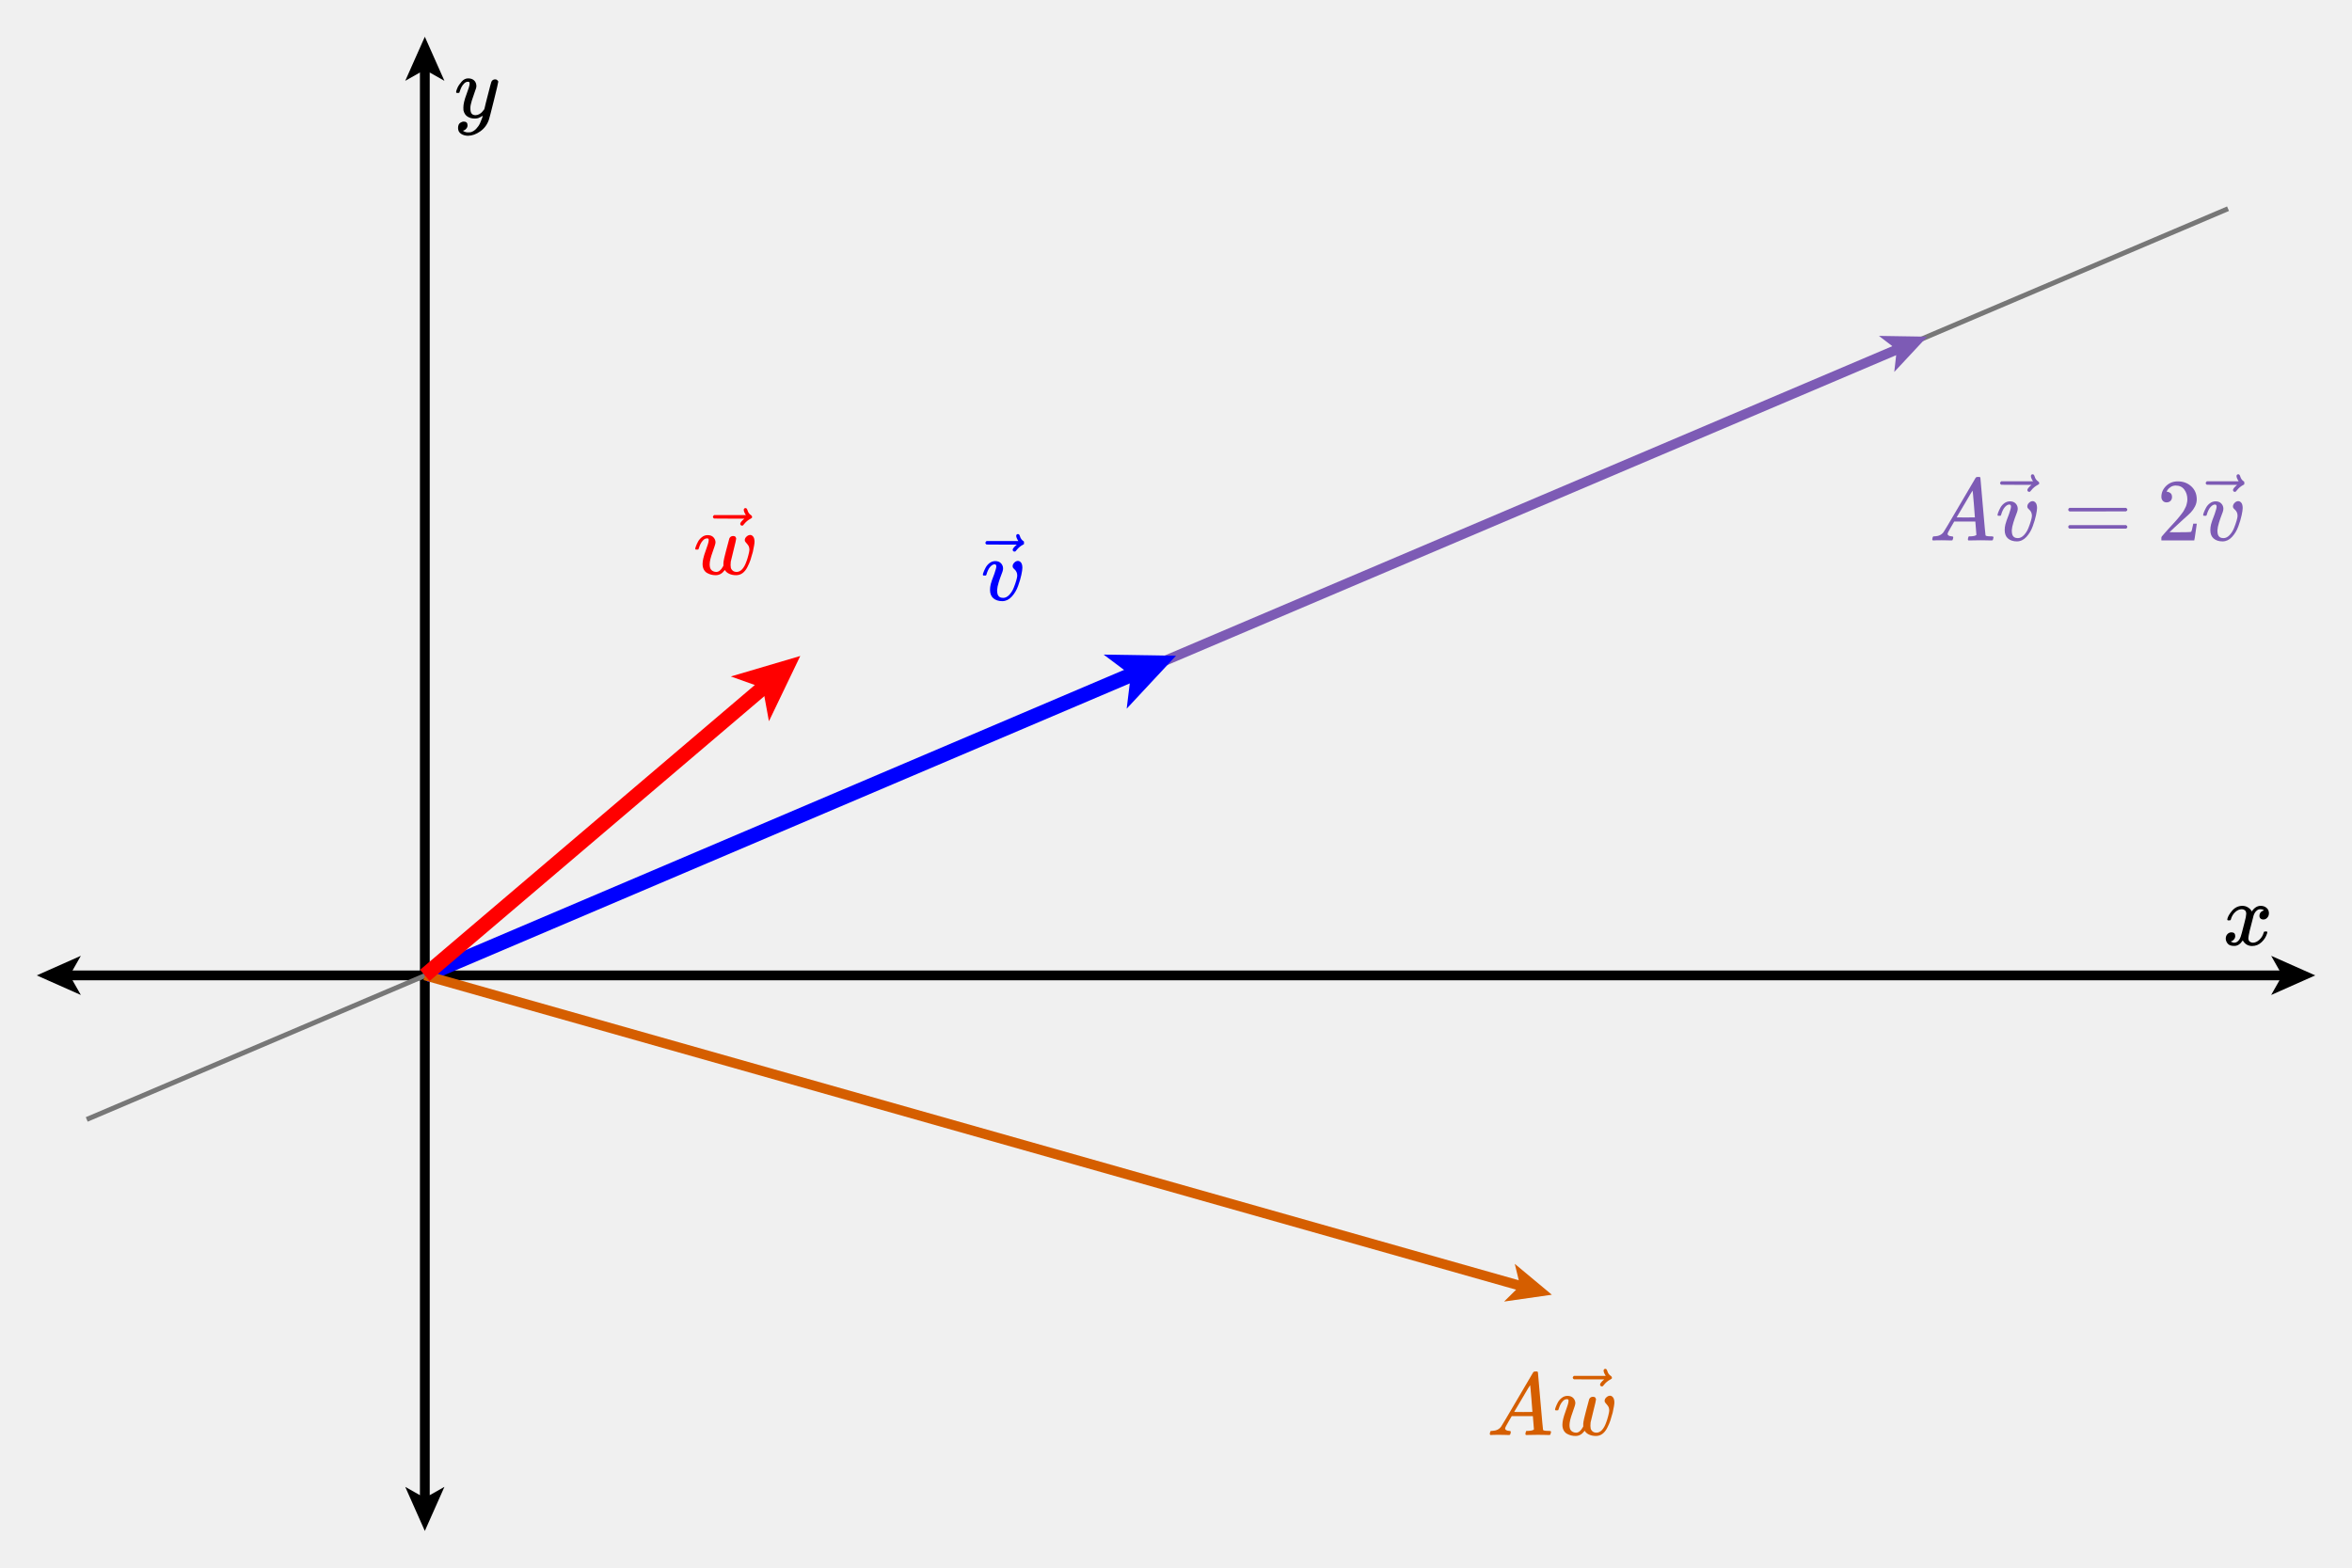
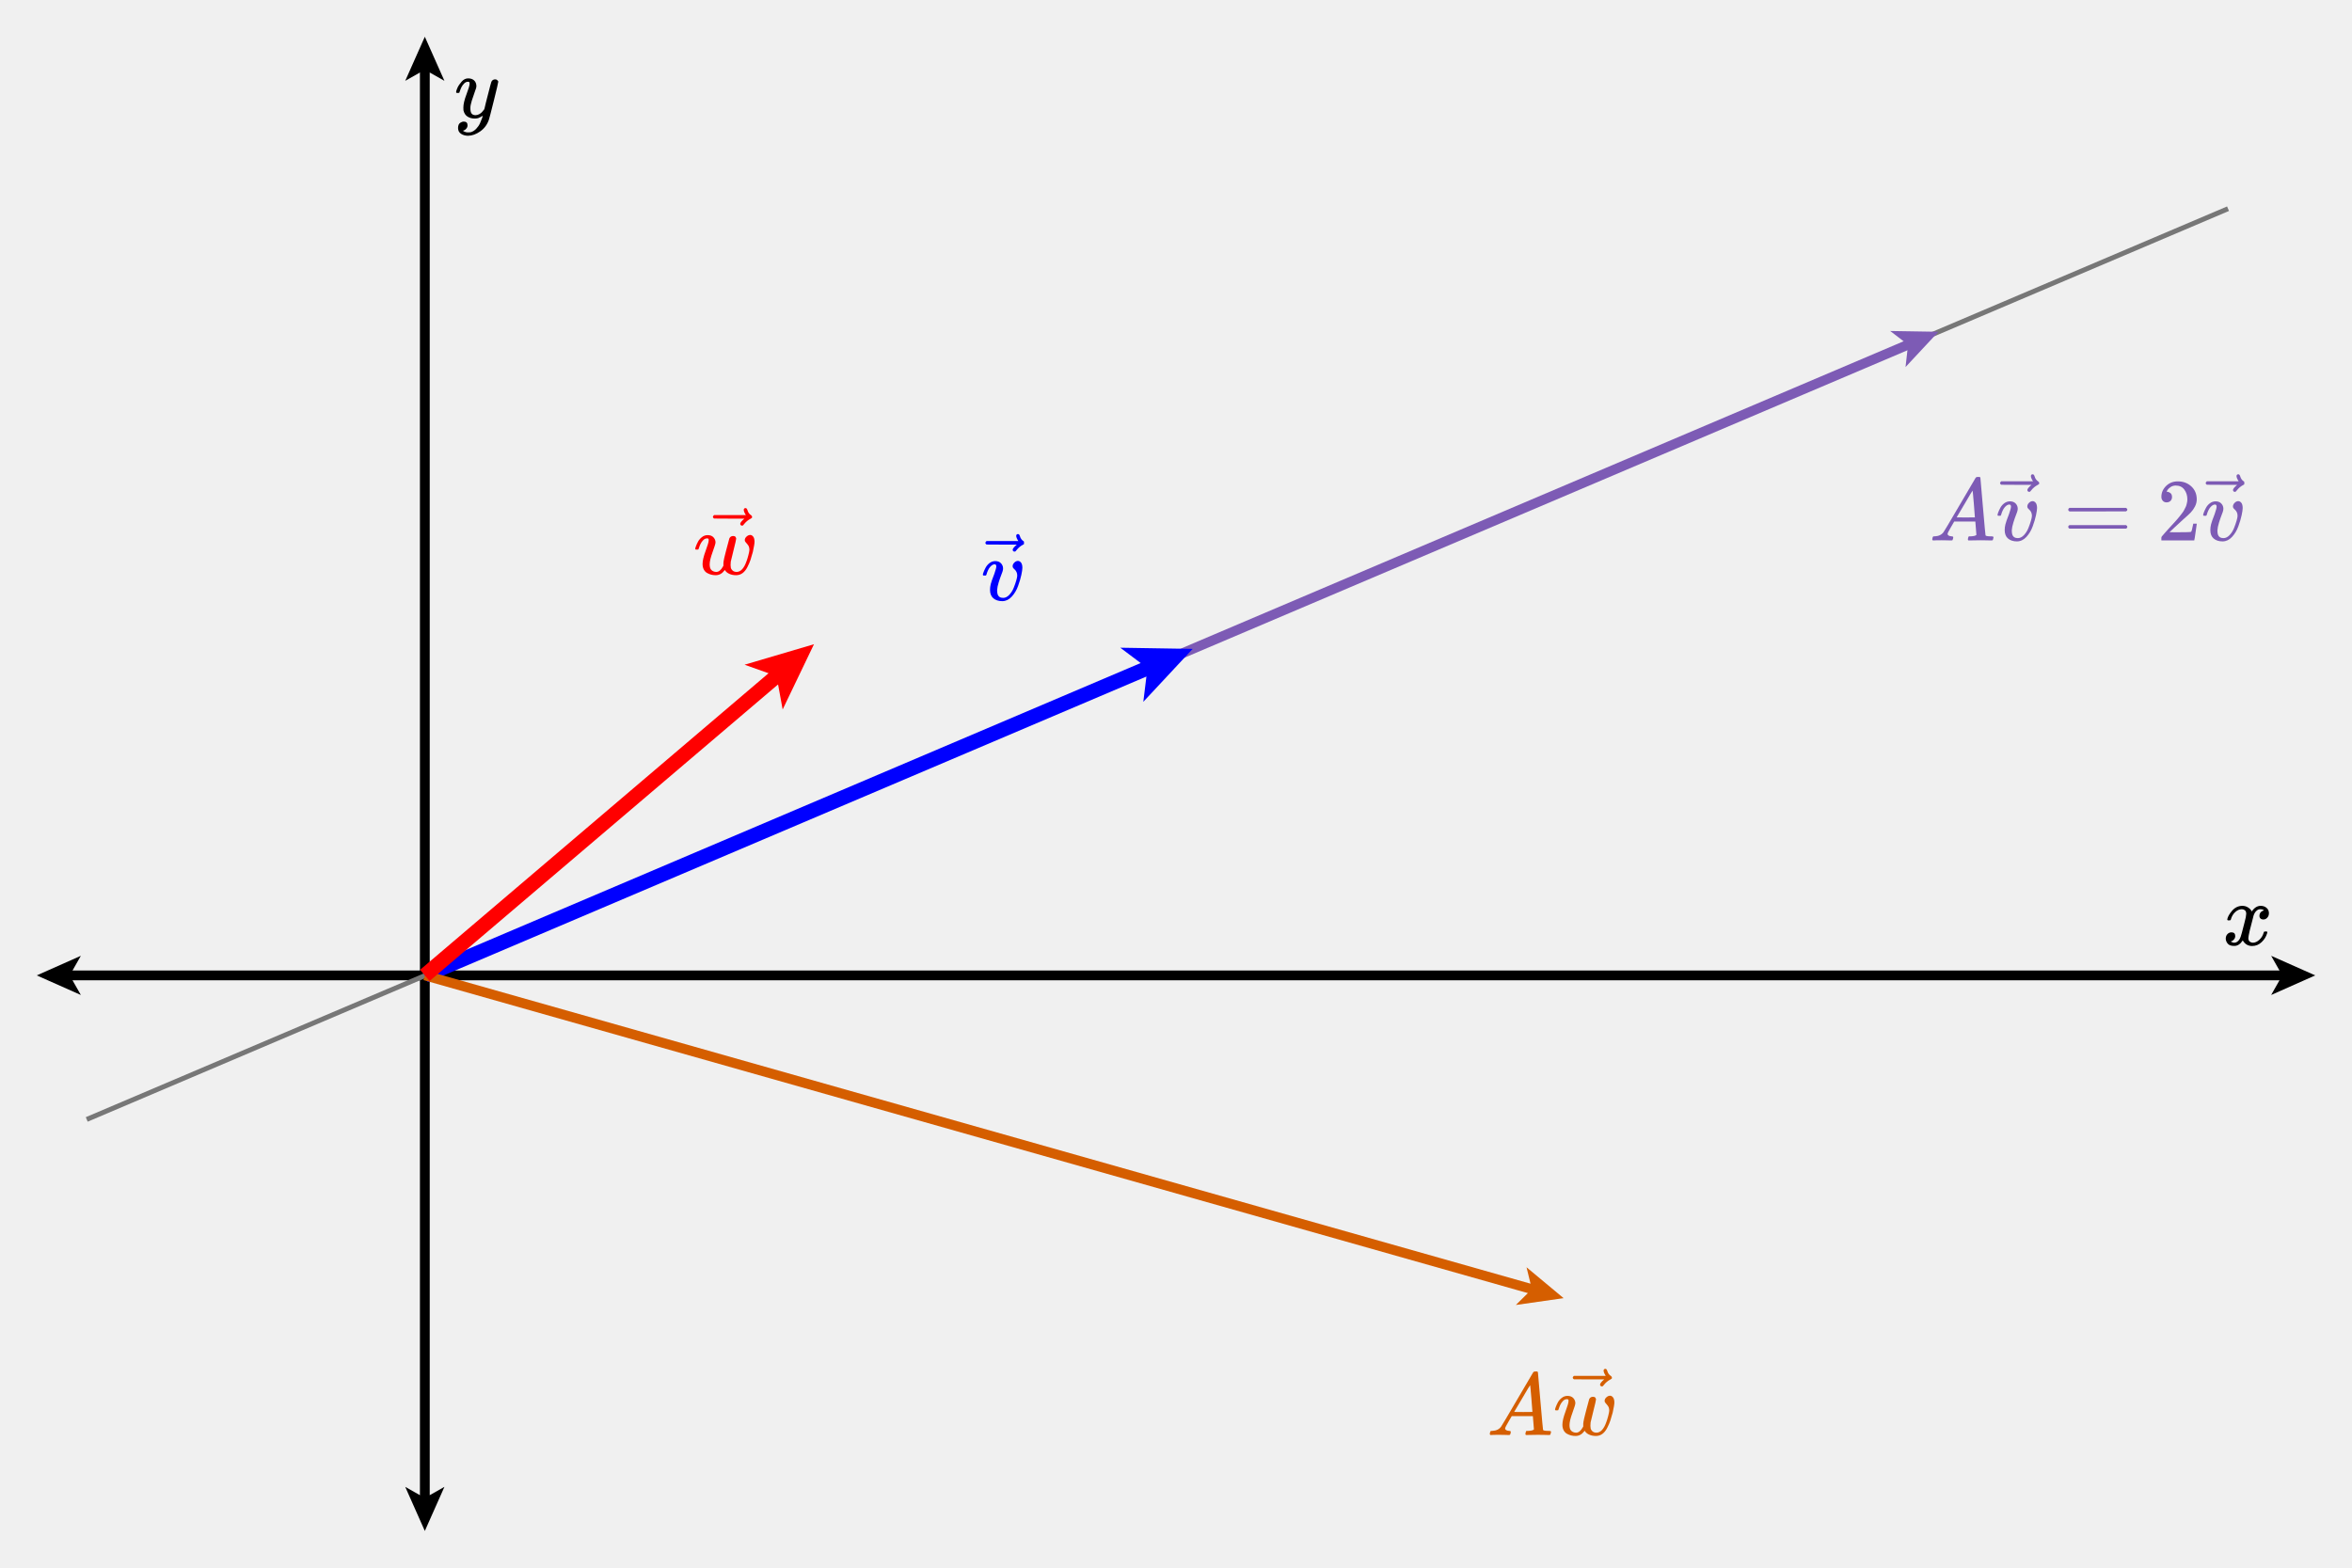
<svg xmlns="http://www.w3.org/2000/svg" xmlns:xlink="http://www.w3.org/1999/xlink" id="pf-eigenvector-direction-figure" width="480" height="320" viewBox="0 0 480 320">
  <defs>
-     <clipPath id="pf-eigenvector-direction-__clipPath-0">
+     <clipPath id="pf-eigenvector-direction-clipPath-0">
      <rect x="10.0" y="10.0" width="460.0" height="300.0" />
    </clipPath>
-     <clipPath id="pf-eigenvector-direction-__clipPath-1">
+     <clipPath id="pf-eigenvector-direction-clipPath-1">
      <rect x="10.0" y="10.0" width="460.0" height="300.0" />
    </clipPath>
    <marker id="pf-eigenvector-direction-arrow-head-end-2_None_24_60-black" markerWidth="9.0" markerHeight="8.0" markerUnits="userSpaceOnUse" orient="auto-start-reverse" refX="6.5" refY="4.0">
      <path d="M 9.0 4.0L 0.0 8.0L 1.7 5.0L 1.7 3.0L 0.0 0.0Z" fill="black" stroke="none" />
    </marker>
    <marker id="pf-eigenvector-direction-arrow-head-end-2_None_24_60-black-outline" markerWidth="13.0" markerHeight="12.0" markerUnits="userSpaceOnUse" orient="auto-start-reverse" refX="8.5" refY="6.0">
      <path d="M 11.8 7.8 L 2.8 11.8 A 2 2 0 0 1 0.0 10.0 L 0.0 2.0 A 2 2 0 0 1 2.8 0.2 L 11.8 4.2 A 2 2 0 0 1 11.8 7.8 Z" fill="white" stroke="none" />
    </marker>
    <marker id="pf-eigenvector-direction-arrow-head-end-2_None_24_60-h7d5bb5" markerWidth="9.0" markerHeight="8.0" markerUnits="userSpaceOnUse" orient="auto-start-reverse" refX="6.5" refY="4.0">
      <path d="M 9.0 4.0L 0.0 8.0L 1.7 5.0L 1.7 3.0L 0.0 0.0Z" fill="#7d5bb5" stroke="none" />
    </marker>
    <marker id="pf-eigenvector-direction-arrow-head-end-2_None_24_60-h7d5bb5-outline" markerWidth="13.0" markerHeight="12.0" markerUnits="userSpaceOnUse" orient="auto-start-reverse" refX="8.5" refY="6.0">
      <path d="M 11.8 7.8 L 2.8 11.8 A 2 2 0 0 1 0.0 10.0 L 0.0 2.0 A 2 2 0 0 1 2.8 0.2 L 11.8 4.2 A 2 2 0 0 1 11.8 7.8 Z" fill="white" stroke="none" />
    </marker>
    <marker id="pf-eigenvector-direction-arrow-head-end-3_None_24_60-blue" markerWidth="13.5" markerHeight="12.0" markerUnits="userSpaceOnUse" orient="auto-start-reverse" refX="9.8" refY="6.0">
      <path d="M 13.5 6.0L 0.0 12.0L 2.6 7.5L 2.6 4.5L 0.0 0.0Z" fill="blue" stroke="none" />
    </marker>
    <marker id="pf-eigenvector-direction-arrow-head-end-3_None_24_60-blue-outline" markerWidth="17.5" markerHeight="16.0" markerUnits="userSpaceOnUse" orient="auto-start-reverse" refX="11.8" refY="8.0">
      <path d="M 16.3 9.8 L 2.8 15.8 A 2 2 0 0 1 0.0 14.0 L 0.0 2.0 A 2 2 0 0 1 2.8 0.2 L 16.3 6.2 A 2 2 0 0 1 16.3 9.8 Z" fill="white" stroke="none" />
    </marker>
    <marker id="pf-eigenvector-direction-arrow-head-end-2_None_24_60-hd55e00" markerWidth="9.0" markerHeight="8.0" markerUnits="userSpaceOnUse" orient="auto-start-reverse" refX="6.5" refY="4.0">
      <path d="M 9.0 4.0L 0.0 8.0L 1.7 5.0L 1.7 3.0L 0.0 0.0Z" fill="#d55e00" stroke="none" />
    </marker>
    <marker id="pf-eigenvector-direction-arrow-head-end-2_None_24_60-hd55e00-outline" markerWidth="13.0" markerHeight="12.0" markerUnits="userSpaceOnUse" orient="auto-start-reverse" refX="8.5" refY="6.0">
      <path d="M 11.8 7.8 L 2.8 11.8 A 2 2 0 0 1 0.0 10.0 L 0.0 2.0 A 2 2 0 0 1 2.8 0.2 L 11.8 4.2 A 2 2 0 0 1 11.8 7.8 Z" fill="white" stroke="none" />
    </marker>
    <marker id="pf-eigenvector-direction-arrow-head-end-3_None_24_60-red" markerWidth="13.5" markerHeight="12.0" markerUnits="userSpaceOnUse" orient="auto-start-reverse" refX="9.8" refY="6.0">
      <path d="M 13.5 6.0L 0.0 12.0L 2.6 7.5L 2.6 4.5L 0.0 0.0Z" fill="red" stroke="none" />
    </marker>
    <marker id="pf-eigenvector-direction-arrow-head-end-3_None_24_60-red-outline" markerWidth="17.5" markerHeight="16.0" markerUnits="userSpaceOnUse" orient="auto-start-reverse" refX="11.8" refY="8.0">
      <path d="M 16.3 9.8 L 2.8 15.8 A 2 2 0 0 1 0.0 14.0 L 0.0 2.0 A 2 2 0 0 1 2.8 0.2 L 16.3 6.2 A 2 2 0 0 1 16.3 9.8 Z" fill="white" stroke="none" />
    </marker>
  </defs>
  <g id="pf-eigenvector-direction-axes" stroke="black" stroke-width="2">
-     <line id="pf-eigenvector-direction-__line-0" x1="10.0" y1="199.1" x2="470.0" y2="199.1" stroke="black" stroke-width="2" marker-end="url(#pf-eigenvector-direction-arrow-head-end-2_None_24_60-black)" marker-start="url(#pf-eigenvector-direction-arrow-head-end-2_None_24_60-black)" />
-     <line id="pf-eigenvector-direction-__line-1" x1="86.7" y1="310.0" x2="86.7" y2="10.0" stroke="black" stroke-width="2" marker-end="url(#pf-eigenvector-direction-arrow-head-end-2_None_24_60-black)" marker-start="url(#pf-eigenvector-direction-arrow-head-end-2_None_24_60-black)" />
-   </g>
-   <g id="pf-eigenvector-direction-__label-0" transform="translate(464.0,193.1) translate(-10.4,-8.2)">
-     <g id="pf-eigenvector-direction-__g-0">
+     <line id="pf-eigenvector-direction-line-0" x1="10.0" y1="199.1" x2="470.0" y2="199.1" stroke="black" stroke-width="2" marker-end="url(#pf-eigenvector-direction-arrow-head-end-2_None_24_60-black)" marker-start="url(#pf-eigenvector-direction-arrow-head-end-2_None_24_60-black)" />
+     <line id="pf-eigenvector-direction-line-1" x1="86.7" y1="310.0" x2="86.7" y2="10.0" stroke="black" stroke-width="2" marker-end="url(#pf-eigenvector-direction-arrow-head-end-2_None_24_60-black)" marker-start="url(#pf-eigenvector-direction-arrow-head-end-2_None_24_60-black)" />
+   </g>
+   <g id="pf-eigenvector-direction-label-0" transform="translate(464.0,193.1) translate(-10.4,-8.2)">
+     <g id="pf-eigenvector-direction-g-0">
      <svg style="vertical-align: -0.200px" width="10.352px" height="8.200px" role="img" focusable="false" viewBox="0 -442 572 453" x="0.0" y="0.0">
        <defs>
          <path id="pf-eigenvector-direction-MJX-2-TEX-I-1D465" d="M52 289Q59 331 106 386T222 442Q257 442 286 424T329 379Q371 442 430 442Q467 442 494 420T522 361Q522 332 508 314T481 292T458 288Q439 288 427 299T415 328Q415 374 465 391Q454 404 425 404Q412 404 406 402Q368 386 350 336Q290 115 290 78Q290 50 306 38T341 26Q378 26 414 59T463 140Q466 150 469 151T485 153H489Q504 153 504 145Q504 144 502 134Q486 77 440 33T333 -11Q263 -11 227 52Q186 -10 133 -10H127Q78 -10 57 16T35 71Q35 103 54 123T99 143Q142 143 142 101Q142 81 130 66T107 46T94 41L91 40Q91 39 97 36T113 29T132 26Q168 26 194 71Q203 87 217 139T245 247T261 313Q266 340 266 352Q266 380 251 392T217 404Q177 404 142 372T93 290Q91 281 88 280T72 278H58Q52 284 52 289Z" />
        </defs>
        <g stroke="currentColor" fill="currentColor" stroke-width="0" transform="scale(1,-1)">
          <g data-mml-node="math">
            <g data-mml-node="mi" data-semantic-type="identifier" data-semantic-role="latinletter" data-semantic-font="italic" data-semantic-annotation="clearspeak:simple" data-semantic-id="0" data-semantic-speech="x">
              <use data-c="1D465" xlink:href="#pf-eigenvector-direction-MJX-2-TEX-I-1D465" />
            </g>
          </g>
        </g>
      </svg>
    </g>
  </g>
-   <g id="pf-eigenvector-direction-__label-1" transform="translate(92.7,16.0) translate(0.0,-0.0)">
-     <g id="pf-eigenvector-direction-__g-1">
+   <g id="pf-eigenvector-direction-label-1" transform="translate(92.7,16.0) translate(0.0,-0.0)">
+     <g id="pf-eigenvector-direction-g-1">
      <svg style="vertical-align: -3.712px" width="8.872px" height="11.712px" role="img" focusable="false" viewBox="0 -442 490 647" x="0.0" y="0.0">
        <defs>
          <path id="pf-eigenvector-direction-MJX-3-TEX-I-1D466" d="M21 287Q21 301 36 335T84 406T158 442Q199 442 224 419T250 355Q248 336 247 334Q247 331 231 288T198 191T182 105Q182 62 196 45T238 27Q261 27 281 38T312 61T339 94Q339 95 344 114T358 173T377 247Q415 397 419 404Q432 431 462 431Q475 431 483 424T494 412T496 403Q496 390 447 193T391 -23Q363 -106 294 -155T156 -205Q111 -205 77 -183T43 -117Q43 -95 50 -80T69 -58T89 -48T106 -45Q150 -45 150 -87Q150 -107 138 -122T115 -142T102 -147L99 -148Q101 -153 118 -160T152 -167H160Q177 -167 186 -165Q219 -156 247 -127T290 -65T313 -9T321 21L315 17Q309 13 296 6T270 -6Q250 -11 231 -11Q185 -11 150 11T104 82Q103 89 103 113Q103 170 138 262T173 379Q173 380 173 381Q173 390 173 393T169 400T158 404H154Q131 404 112 385T82 344T65 302T57 280Q55 278 41 278H27Q21 284 21 287Z" />
        </defs>
        <g stroke="currentColor" fill="currentColor" stroke-width="0" transform="scale(1,-1)">
          <g data-mml-node="math">
            <g data-mml-node="mi" data-semantic-type="identifier" data-semantic-role="latinletter" data-semantic-font="italic" data-semantic-annotation="clearspeak:simple" data-semantic-id="0" data-semantic-speech="y">
              <use data-c="1D466" xlink:href="#pf-eigenvector-direction-MJX-3-TEX-I-1D466" />
            </g>
          </g>
        </g>
      </svg>
    </g>
  </g>
-   <line id="pf-eigenvector-direction-__line-2" x1="17.7" y1="228.5" x2="454.7" y2="42.6" stroke="#777" stroke-width="1" fill="none" />
-   <line id="pf-eigenvector-direction-__line-3" x1="86.7" y1="199.1" x2="391.0" y2="69.7" stroke="#7d5bb5" stroke-width="2" fill="none" marker-end="url(#pf-eigenvector-direction-arrow-head-end-2_None_24_60-h7d5bb5)" />
-   <line id="pf-eigenvector-direction-__line-4" x1="86.7" y1="199.1" x2="236.6" y2="135.3" stroke="blue" stroke-width="3" fill="none" marker-end="url(#pf-eigenvector-direction-arrow-head-end-3_None_24_60-blue)" />
-   <line id="pf-eigenvector-direction-__line-5" x1="86.7" y1="199.1" x2="314.3" y2="263.6" stroke="#d55e00" stroke-width="2" fill="none" marker-end="url(#pf-eigenvector-direction-arrow-head-end-2_None_24_60-hd55e00)" />
-   <line id="pf-eigenvector-direction-__line-6" x1="86.7" y1="199.1" x2="160.5" y2="136.3" stroke="red" stroke-width="3" fill="none" marker-end="url(#pf-eigenvector-direction-arrow-head-end-3_None_24_60-red)" />
-   <g id="pf-eigenvector-direction-__label-2" transform="translate(209.0,122.7) translate(-8.8,-15.5)">
-     <g id="pf-eigenvector-direction-__g-2">
+   <line id="pf-eigenvector-direction-line-2" x1="17.7" y1="228.5" x2="454.7" y2="42.6" stroke="#777" stroke-width="1" fill="none" />
+   <line id="pf-eigenvector-direction-line-3" x1="86.7" y1="199.1" x2="393.3" y2="68.7" stroke="#7d5bb5" stroke-width="2" fill="none" marker-end="url(#pf-eigenvector-direction-arrow-head-end-2_None_24_60-h7d5bb5)" />
+   <line id="pf-eigenvector-direction-line-4" x1="86.7" y1="199.1" x2="240.0" y2="133.9" stroke="blue" stroke-width="3" fill="none" marker-end="url(#pf-eigenvector-direction-arrow-head-end-3_None_24_60-blue)" />
+   <line id="pf-eigenvector-direction-line-5" x1="86.7" y1="199.1" x2="316.7" y2="264.3" stroke="#d55e00" stroke-width="2" fill="none" marker-end="url(#pf-eigenvector-direction-arrow-head-end-2_None_24_60-hd55e00)" />
+   <line id="pf-eigenvector-direction-line-6" x1="86.7" y1="199.1" x2="163.3" y2="133.9" stroke="red" stroke-width="3" fill="none" marker-end="url(#pf-eigenvector-direction-arrow-head-end-3_None_24_60-red)" />
+   <g id="pf-eigenvector-direction-label-2" transform="translate(209.0,122.7) translate(-8.8,-15.5)">
+     <g id="pf-eigenvector-direction-g-2">
      <svg style="vertical-align: -0.200px; color:blue" width="8.776px" height="15.512px" role="img" focusable="false" viewBox="0 -846 485 857" x="0.0" y="0.0">
        <defs>
          <path id="pf-eigenvector-direction-MJX-4-TEX-I-1D463" d="M173 380Q173 405 154 405Q130 405 104 376T61 287Q60 286 59 284T58 281T56 279T53 278T49 278T41 278H27Q21 284 21 287Q21 294 29 316T53 368T97 419T160 441Q202 441 225 417T249 361Q249 344 246 335Q246 329 231 291T200 202T182 113Q182 86 187 69Q200 26 250 26Q287 26 319 60T369 139T398 222T409 277Q409 300 401 317T383 343T365 361T357 383Q357 405 376 424T417 443Q436 443 451 425T467 367Q467 340 455 284T418 159T347 40T241 -11Q177 -11 139 22Q102 54 102 117Q102 148 110 181T151 298Q173 362 173 380Z" />
          <path id="pf-eigenvector-direction-MJX-4-TEX-N-20D7" d="M377 694Q377 702 382 708T397 714Q404 714 409 709Q414 705 419 690Q429 653 460 633Q471 626 471 615Q471 606 468 603T454 594Q411 572 379 531Q377 529 374 525T369 519T364 517T357 516Q350 516 344 521T337 536Q337 555 384 595H213L42 596Q29 605 29 615Q29 622 42 635H401Q377 673 377 694Z" />
        </defs>
        <g stroke="currentColor" fill="currentColor" stroke-width="0" transform="scale(1,-1)">
          <g data-mml-node="math">
            <g data-mml-node="TeXAtom" data-mjx-texclass="ORD">
              <g data-mml-node="mover" data-semantic-type="overscore" data-semantic-role="latinletter" data-semantic-id="2" data-semantic-children="0,1" data-semantic-attributes="texclass:ORD" data-semantic-speech="ModifyingAbove v With right arrow">
                <g data-mml-node="mi" data-semantic-type="identifier" data-semantic-role="latinletter" data-semantic-font="italic" data-semantic-annotation="clearspeak:simple" data-semantic-id="0" data-semantic-parent="2" data-semantic-speech="v" data-semantic-prefix="Base">
                  <use data-c="1D463" xlink:href="#pf-eigenvector-direction-MJX-4-TEX-I-1D463" />
                </g>
                <g data-mml-node="mo" data-semantic-type="relation" data-semantic-role="overaccent" data-semantic-annotation="accent:arrow" data-semantic-id="1" data-semantic-parent="2" data-semantic-speech="right arrow" data-semantic-prefix="Overscript" transform="translate(270.3,32) translate(-250 0)">
                  <use data-c="20D7" xlink:href="#pf-eigenvector-direction-MJX-4-TEX-N-20D7" />
                </g>
              </g>
            </g>
          </g>
        </g>
      </svg>
    </g>
  </g>
-   <g id="pf-eigenvector-direction-__label-3" transform="translate(393.7,95.0) translate(0.0,-0.0)">
-     <g id="pf-eigenvector-direction-__g-3">
+   <g id="pf-eigenvector-direction-label-3" transform="translate(393.7,95.0) translate(0.0,-0.0)">
+     <g id="pf-eigenvector-direction-g-3">
      <svg style="vertical-align: -1.488px; color:#7d5bb5" width="64.320px" height="16.800px" role="img" focusable="false" viewBox="0 -846 3553.6 928" x="0.0" y="0.0">
        <defs>
          <path id="pf-eigenvector-direction-MJX-5-TEX-I-1D434" d="M208 74Q208 50 254 46Q272 46 272 35Q272 34 270 22Q267 8 264 4T251 0Q249 0 239 0T205 1T141 2Q70 2 50 0H42Q35 7 35 11Q37 38 48 46H62Q132 49 164 96Q170 102 345 401T523 704Q530 716 547 716H555H572Q578 707 578 706L606 383Q634 60 636 57Q641 46 701 46Q726 46 726 36Q726 34 723 22Q720 7 718 4T704 0Q701 0 690 0T651 1T578 2Q484 2 455 0H443Q437 6 437 9T439 27Q443 40 445 43L449 46H469Q523 49 533 63L521 213H283L249 155Q208 86 208 74ZM516 260Q516 271 504 416T490 562L463 519Q447 492 400 412L310 260L413 259Q516 259 516 260Z" />
          <path id="pf-eigenvector-direction-MJX-5-TEX-N-2062" d="" />
          <path id="pf-eigenvector-direction-MJX-5-TEX-I-1D463" d="M173 380Q173 405 154 405Q130 405 104 376T61 287Q60 286 59 284T58 281T56 279T53 278T49 278T41 278H27Q21 284 21 287Q21 294 29 316T53 368T97 419T160 441Q202 441 225 417T249 361Q249 344 246 335Q246 329 231 291T200 202T182 113Q182 86 187 69Q200 26 250 26Q287 26 319 60T369 139T398 222T409 277Q409 300 401 317T383 343T365 361T357 383Q357 405 376 424T417 443Q436 443 451 425T467 367Q467 340 455 284T418 159T347 40T241 -11Q177 -11 139 22Q102 54 102 117Q102 148 110 181T151 298Q173 362 173 380Z" />
          <path id="pf-eigenvector-direction-MJX-5-TEX-N-20D7" d="M377 694Q377 702 382 708T397 714Q404 714 409 709Q414 705 419 690Q429 653 460 633Q471 626 471 615Q471 606 468 603T454 594Q411 572 379 531Q377 529 374 525T369 519T364 517T357 516Q350 516 344 521T337 536Q337 555 384 595H213L42 596Q29 605 29 615Q29 622 42 635H401Q377 673 377 694Z" />
          <path id="pf-eigenvector-direction-MJX-5-TEX-N-3D" d="M56 347Q56 360 70 367H707Q722 359 722 347Q722 336 708 328L390 327H72Q56 332 56 347ZM56 153Q56 168 72 173H708Q722 163 722 153Q722 140 707 133H70Q56 140 56 153Z" />
          <path id="pf-eigenvector-direction-MJX-5-TEX-N-32" d="M109 429Q82 429 66 447T50 491Q50 562 103 614T235 666Q326 666 387 610T449 465Q449 422 429 383T381 315T301 241Q265 210 201 149L142 93L218 92Q375 92 385 97Q392 99 409 186V189H449V186Q448 183 436 95T421 3V0H50V19V31Q50 38 56 46T86 81Q115 113 136 137Q145 147 170 174T204 211T233 244T261 278T284 308T305 340T320 369T333 401T340 431T343 464Q343 527 309 573T212 619Q179 619 154 602T119 569T109 550Q109 549 114 549Q132 549 151 535T170 489Q170 464 154 447T109 429Z" />
        </defs>
        <g stroke="currentColor" fill="currentColor" stroke-width="0" transform="scale(1,-1)">
          <g data-mml-node="math" data-semantic-type="relseq" data-semantic-role="equality" data-semantic-id="13" data-semantic-children="10,12" data-semantic-content="4" data-semantic-speech="upper A ModifyingAbove v With right arrow equals 2 ModifyingAbove v With right arrow">
            <g data-mml-node="mrow" data-semantic-type="infixop" data-semantic-role="implicit" data-semantic-annotation="clearspeak:unit" data-semantic-id="10" data-semantic-children="0,3" data-semantic-content="9" data-semantic-parent="13" data-semantic-speech="upper A ModifyingAbove v With right arrow">
              <g data-mml-node="mi" data-semantic-type="identifier" data-semantic-role="latinletter" data-semantic-font="italic" data-semantic-annotation="clearspeak:simple" data-semantic-id="0" data-semantic-parent="10" data-semantic-speech="upper A">
                <use data-c="1D434" xlink:href="#pf-eigenvector-direction-MJX-5-TEX-I-1D434" />
              </g>
              <g data-mml-node="mo" data-semantic-type="operator" data-semantic-role="multiplication" data-semantic-id="9" data-semantic-parent="10" data-semantic-added="true" data-semantic-operator="infixop,⁢" data-semantic-speech="times" transform="translate(750,0)">
                <use data-c="2062" xlink:href="#pf-eigenvector-direction-MJX-5-TEX-N-2062" />
              </g>
              <g data-mml-node="TeXAtom" data-mjx-texclass="ORD" transform="translate(750,0)">
                <g data-mml-node="mover" data-semantic-type="overscore" data-semantic-role="latinletter" data-semantic-id="3" data-semantic-children="1,2" data-semantic-parent="10" data-semantic-attributes="texclass:ORD" data-semantic-speech="ModifyingAbove v With right arrow">
                  <g data-mml-node="mi" data-semantic-type="identifier" data-semantic-role="latinletter" data-semantic-font="italic" data-semantic-annotation="clearspeak:simple" data-semantic-id="1" data-semantic-parent="3" data-semantic-speech="v" data-semantic-prefix="Base">
                    <use data-c="1D463" xlink:href="#pf-eigenvector-direction-MJX-5-TEX-I-1D463" />
                  </g>
                  <g data-mml-node="mo" data-semantic-type="relation" data-semantic-role="overaccent" data-semantic-annotation="accent:arrow" data-semantic-id="2" data-semantic-parent="3" data-semantic-speech="right arrow" data-semantic-prefix="Overscript" transform="translate(270.3,32) translate(-250 0)">
                    <use data-c="20D7" xlink:href="#pf-eigenvector-direction-MJX-5-TEX-N-20D7" />
                  </g>
                </g>
              </g>
            </g>
            <g data-mml-node="mo" data-semantic-type="relation" data-semantic-role="equality" data-semantic-id="4" data-semantic-parent="13" data-semantic-operator="relseq,=" data-semantic-speech="equals" transform="translate(1512.8,0)">
              <use data-c="3D" xlink:href="#pf-eigenvector-direction-MJX-5-TEX-N-3D" />
            </g>
            <g data-mml-node="mrow" data-semantic-type="infixop" data-semantic-role="implicit" data-semantic-annotation="clearspeak:unit" data-semantic-id="12" data-semantic-children="5,8" data-semantic-content="11" data-semantic-parent="13" data-semantic-speech="2 ModifyingAbove v With right arrow" transform="translate(2568.6,0)">
              <g data-mml-node="mn" data-semantic-type="number" data-semantic-role="integer" data-semantic-font="normal" data-semantic-annotation="clearspeak:simple" data-semantic-id="5" data-semantic-parent="12" data-semantic-speech="2">
                <use data-c="32" xlink:href="#pf-eigenvector-direction-MJX-5-TEX-N-32" />
              </g>
              <g data-mml-node="mo" data-semantic-type="operator" data-semantic-role="multiplication" data-semantic-id="11" data-semantic-parent="12" data-semantic-added="true" data-semantic-operator="infixop,⁢" data-semantic-speech="times" transform="translate(500,0)">
                <use data-c="2062" xlink:href="#pf-eigenvector-direction-MJX-5-TEX-N-2062" />
              </g>
              <g data-mml-node="TeXAtom" data-mjx-texclass="ORD" transform="translate(500,0)">
                <g data-mml-node="mover" data-semantic-type="overscore" data-semantic-role="latinletter" data-semantic-id="8" data-semantic-children="6,7" data-semantic-parent="12" data-semantic-attributes="texclass:ORD" data-semantic-speech="ModifyingAbove v With right arrow">
                  <g data-mml-node="mi" data-semantic-type="identifier" data-semantic-role="latinletter" data-semantic-font="italic" data-semantic-annotation="clearspeak:simple" data-semantic-id="6" data-semantic-parent="8" data-semantic-speech="v" data-semantic-prefix="Base">
                    <use data-c="1D463" xlink:href="#pf-eigenvector-direction-MJX-5-TEX-I-1D463" />
                  </g>
                  <g data-mml-node="mo" data-semantic-type="relation" data-semantic-role="overaccent" data-semantic-annotation="accent:arrow" data-semantic-id="7" data-semantic-parent="8" data-semantic-speech="right arrow" data-semantic-prefix="Overscript" transform="translate(270.3,32) translate(-250 0)">
                    <use data-c="20D7" xlink:href="#pf-eigenvector-direction-MJX-5-TEX-N-20D7" />
                  </g>
                </g>
              </g>
            </g>
          </g>
        </g>
      </svg>
    </g>
  </g>
-   <g id="pf-eigenvector-direction-__label-4" transform="translate(148.0,117.4) translate(-6.5,-15.5)">
-     <g id="pf-eigenvector-direction-__g-4">
+   <g id="pf-eigenvector-direction-label-4" transform="translate(148.0,117.4) translate(-6.5,-15.5)">
+     <g id="pf-eigenvector-direction-g-4">
      <svg style="vertical-align: -0.200px; color:red" width="12.960px" height="15.512px" role="img" focusable="false" viewBox="0 -846 716 857" x="0.0" y="0.0">
        <defs>
          <path id="pf-eigenvector-direction-MJX-6-TEX-I-1D464" d="M580 385Q580 406 599 424T641 443Q659 443 674 425T690 368Q690 339 671 253Q656 197 644 161T609 80T554 12T482 -11Q438 -11 404 5T355 48Q354 47 352 44Q311 -11 252 -11Q226 -11 202 -5T155 14T118 53T104 116Q104 170 138 262T173 379Q173 380 173 381Q173 390 173 393T169 400T158 404H154Q131 404 112 385T82 344T65 302T57 280Q55 278 41 278H27Q21 284 21 287Q21 293 29 315T52 366T96 418T161 441Q204 441 227 416T250 358Q250 340 217 250T184 111Q184 65 205 46T258 26Q301 26 334 87L339 96V119Q339 122 339 128T340 136T341 143T342 152T345 165T348 182T354 206T362 238T373 281Q402 395 406 404Q419 431 449 431Q468 431 475 421T483 402Q483 389 454 274T422 142Q420 131 420 107V100Q420 85 423 71T442 42T487 26Q558 26 600 148Q609 171 620 213T632 273Q632 306 619 325T593 357T580 385Z" />
          <path id="pf-eigenvector-direction-MJX-6-TEX-N-20D7" d="M377 694Q377 702 382 708T397 714Q404 714 409 709Q414 705 419 690Q429 653 460 633Q471 626 471 615Q471 606 468 603T454 594Q411 572 379 531Q377 529 374 525T369 519T364 517T357 516Q350 516 344 521T337 536Q337 555 384 595H213L42 596Q29 605 29 615Q29 622 42 635H401Q377 673 377 694Z" />
        </defs>
        <g stroke="currentColor" fill="currentColor" stroke-width="0" transform="scale(1,-1)">
          <g data-mml-node="math">
            <g data-mml-node="TeXAtom" data-mjx-texclass="ORD">
              <g data-mml-node="mover" data-semantic-type="overscore" data-semantic-role="latinletter" data-semantic-id="2" data-semantic-children="0,1" data-semantic-attributes="texclass:ORD" data-semantic-speech="ModifyingAbove w With right arrow">
                <g data-mml-node="mi" data-semantic-type="identifier" data-semantic-role="latinletter" data-semantic-font="italic" data-semantic-annotation="clearspeak:simple" data-semantic-id="0" data-semantic-parent="2" data-semantic-speech="w" data-semantic-prefix="Base">
                  <use data-c="1D464" xlink:href="#pf-eigenvector-direction-MJX-6-TEX-I-1D464" />
                </g>
                <g data-mml-node="mo" data-semantic-type="relation" data-semantic-role="overaccent" data-semantic-annotation="accent:arrow" data-semantic-id="1" data-semantic-parent="2" data-semantic-speech="right arrow" data-semantic-prefix="Overscript" transform="translate(441.3,32) translate(-250 0)">
                  <use data-c="20D7" xlink:href="#pf-eigenvector-direction-MJX-6-TEX-N-20D7" />
                </g>
              </g>
            </g>
          </g>
        </g>
      </svg>
    </g>
  </g>
-   <g id="pf-eigenvector-direction-__label-5" transform="translate(316.7,277.6) translate(-13.3,-0.0)">
-     <g id="pf-eigenvector-direction-__g-5">
+   <g id="pf-eigenvector-direction-label-5" transform="translate(316.7,277.6) translate(-13.3,-0.0)">
+     <g id="pf-eigenvector-direction-g-5">
      <svg style="vertical-align: -0.200px; color:#d55e00" width="26.536px" height="15.512px" role="img" focusable="false" viewBox="0 -846 1466 857" x="0.0" y="0.0">
        <defs>
          <path id="pf-eigenvector-direction-MJX-7-TEX-I-1D434" d="M208 74Q208 50 254 46Q272 46 272 35Q272 34 270 22Q267 8 264 4T251 0Q249 0 239 0T205 1T141 2Q70 2 50 0H42Q35 7 35 11Q37 38 48 46H62Q132 49 164 96Q170 102 345 401T523 704Q530 716 547 716H555H572Q578 707 578 706L606 383Q634 60 636 57Q641 46 701 46Q726 46 726 36Q726 34 723 22Q720 7 718 4T704 0Q701 0 690 0T651 1T578 2Q484 2 455 0H443Q437 6 437 9T439 27Q443 40 445 43L449 46H469Q523 49 533 63L521 213H283L249 155Q208 86 208 74ZM516 260Q516 271 504 416T490 562L463 519Q447 492 400 412L310 260L413 259Q516 259 516 260Z" />
          <path id="pf-eigenvector-direction-MJX-7-TEX-N-2062" d="" />
          <path id="pf-eigenvector-direction-MJX-7-TEX-I-1D464" d="M580 385Q580 406 599 424T641 443Q659 443 674 425T690 368Q690 339 671 253Q656 197 644 161T609 80T554 12T482 -11Q438 -11 404 5T355 48Q354 47 352 44Q311 -11 252 -11Q226 -11 202 -5T155 14T118 53T104 116Q104 170 138 262T173 379Q173 380 173 381Q173 390 173 393T169 400T158 404H154Q131 404 112 385T82 344T65 302T57 280Q55 278 41 278H27Q21 284 21 287Q21 293 29 315T52 366T96 418T161 441Q204 441 227 416T250 358Q250 340 217 250T184 111Q184 65 205 46T258 26Q301 26 334 87L339 96V119Q339 122 339 128T340 136T341 143T342 152T345 165T348 182T354 206T362 238T373 281Q402 395 406 404Q419 431 449 431Q468 431 475 421T483 402Q483 389 454 274T422 142Q420 131 420 107V100Q420 85 423 71T442 42T487 26Q558 26 600 148Q609 171 620 213T632 273Q632 306 619 325T593 357T580 385Z" />
          <path id="pf-eigenvector-direction-MJX-7-TEX-N-20D7" d="M377 694Q377 702 382 708T397 714Q404 714 409 709Q414 705 419 690Q429 653 460 633Q471 626 471 615Q471 606 468 603T454 594Q411 572 379 531Q377 529 374 525T369 519T364 517T357 516Q350 516 344 521T337 536Q337 555 384 595H213L42 596Q29 605 29 615Q29 622 42 635H401Q377 673 377 694Z" />
        </defs>
        <g stroke="currentColor" fill="currentColor" stroke-width="0" transform="scale(1,-1)">
          <g data-mml-node="math" data-semantic-type="infixop" data-semantic-role="implicit" data-semantic-annotation="clearspeak:unit" data-semantic-id="5" data-semantic-children="0,3" data-semantic-content="4" data-semantic-speech="upper A ModifyingAbove w With right arrow">
            <g data-mml-node="mi" data-semantic-type="identifier" data-semantic-role="latinletter" data-semantic-font="italic" data-semantic-annotation="clearspeak:simple" data-semantic-id="0" data-semantic-parent="5" data-semantic-speech="upper A">
              <use data-c="1D434" xlink:href="#pf-eigenvector-direction-MJX-7-TEX-I-1D434" />
            </g>
            <g data-mml-node="mo" data-semantic-type="operator" data-semantic-role="multiplication" data-semantic-id="4" data-semantic-parent="5" data-semantic-added="true" data-semantic-operator="infixop,⁢" data-semantic-speech="times" transform="translate(750,0)">
              <use data-c="2062" xlink:href="#pf-eigenvector-direction-MJX-7-TEX-N-2062" />
            </g>
            <g data-mml-node="TeXAtom" data-mjx-texclass="ORD" transform="translate(750,0)">
              <g data-mml-node="mover" data-semantic-type="overscore" data-semantic-role="latinletter" data-semantic-id="3" data-semantic-children="1,2" data-semantic-parent="5" data-semantic-attributes="texclass:ORD" data-semantic-speech="ModifyingAbove w With right arrow">
                <g data-mml-node="mi" data-semantic-type="identifier" data-semantic-role="latinletter" data-semantic-font="italic" data-semantic-annotation="clearspeak:simple" data-semantic-id="1" data-semantic-parent="3" data-semantic-speech="w" data-semantic-prefix="Base">
                  <use data-c="1D464" xlink:href="#pf-eigenvector-direction-MJX-7-TEX-I-1D464" />
                </g>
                <g data-mml-node="mo" data-semantic-type="relation" data-semantic-role="overaccent" data-semantic-annotation="accent:arrow" data-semantic-id="2" data-semantic-parent="3" data-semantic-speech="right arrow" data-semantic-prefix="Overscript" transform="translate(441.3,32) translate(-250 0)">
                  <use data-c="20D7" xlink:href="#pf-eigenvector-direction-MJX-7-TEX-N-20D7" />
                </g>
              </g>
            </g>
          </g>
        </g>
      </svg>
    </g>
  </g>
</svg>
